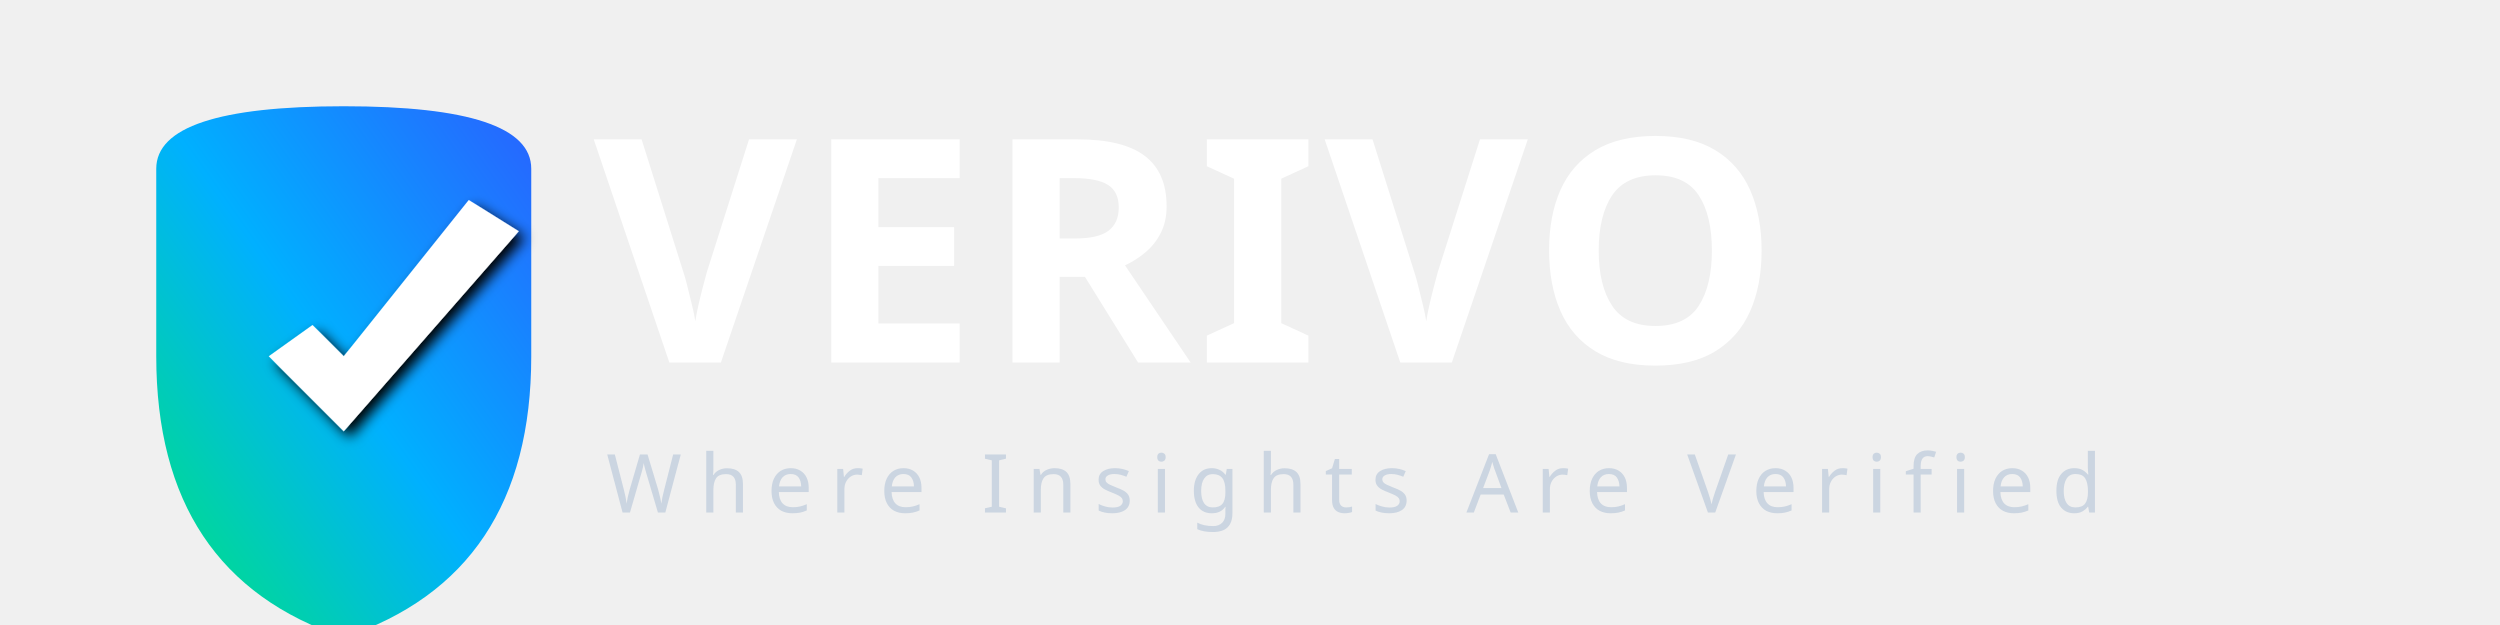
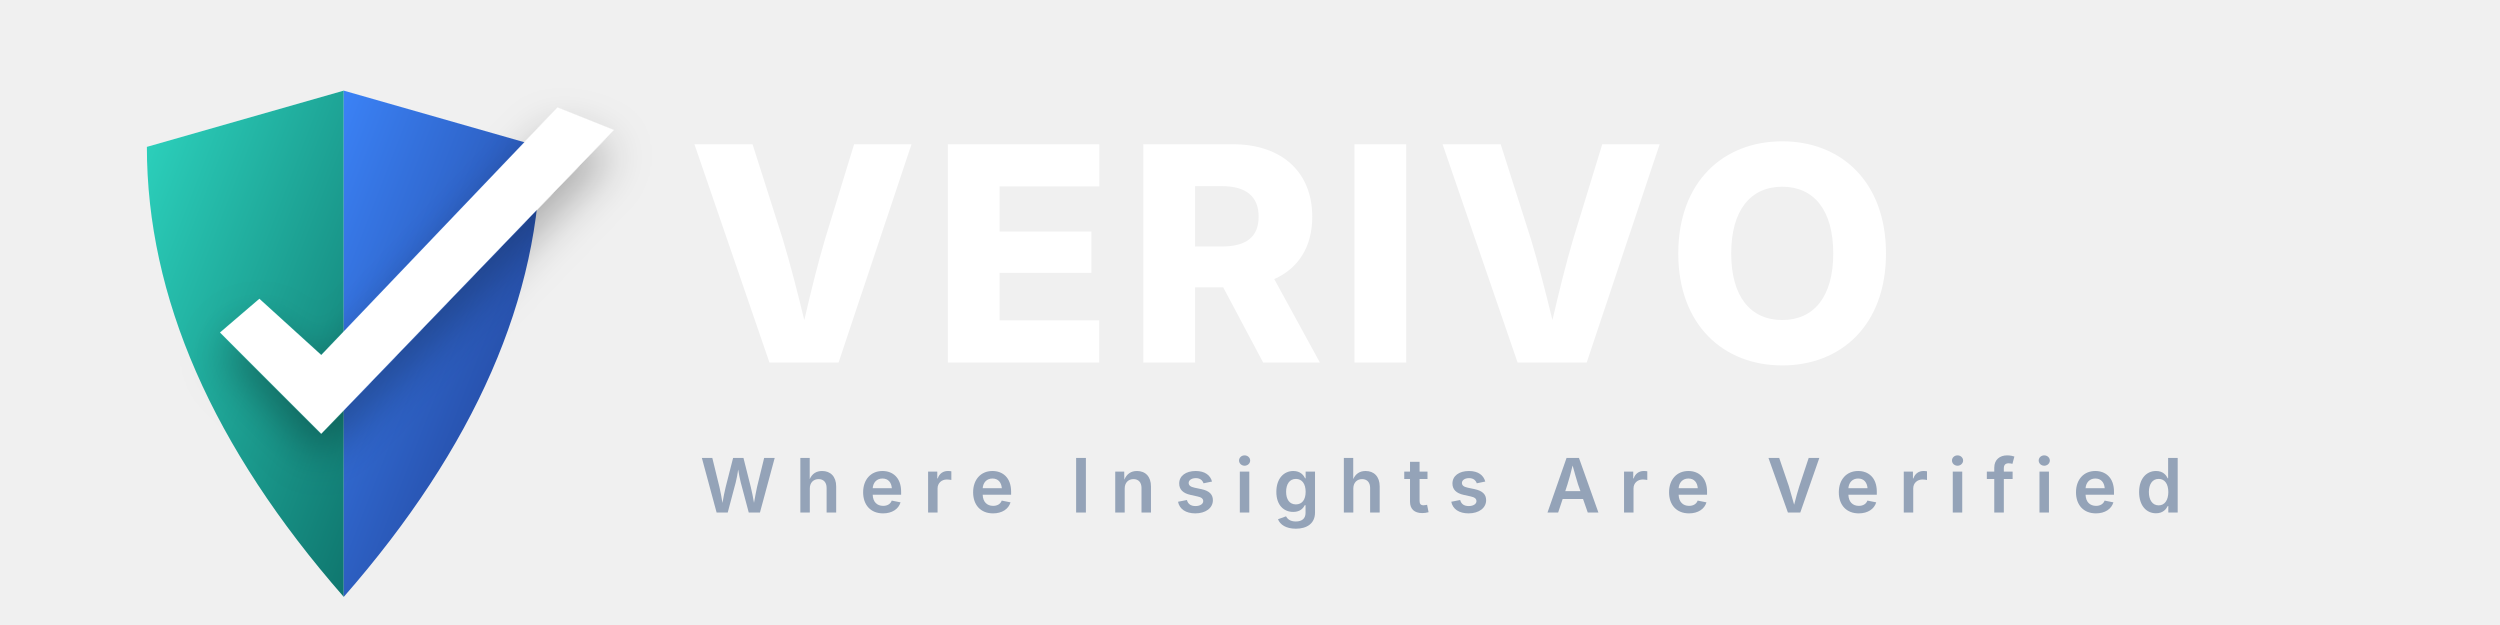
<svg xmlns="http://www.w3.org/2000/svg" viewBox="0 0 400 100" fill="none">
  <defs>
-     <linearGradient id="verivoShieldGradient" x1="0" y1="1" x2="1" y2="0">
-       <stop offset="0%" stop-color="#00E676" />
-       <stop offset="50%" stop-color="#00B0FF" />
-       <stop offset="100%" stop-color="#2962FF" />
+     <linearGradient id="gradLeft" x1="0%" y1="0%" x2="100%" y2="100%">
+       <stop offset="0%" stop-color="#2DD4BF" />
+       <stop offset="100%" stop-color="#0F766E" />
    </linearGradient>
-     <filter id="checkShadow" x="-20%" y="-20%" width="140%" height="140%">
-       <feGaussianBlur in="SourceAlpha" stdDeviation="1" />
-       <feOffset dx="1" dy="1" result="offsetblur" />
-       <feComponentTransfer>
-         <feFuncA type="linear" slope="0.3" />
-       </feComponentTransfer>
-       <feMerge>
-         <feMergeNode in="offsetblur" />
-         <feMergeNode in="SourceGraphic" />
-       </feMerge>
+     <linearGradient id="gradRight" x1="0%" y1="0%" x2="100%" y2="100%">
+       <stop offset="0%" stop-color="#3B82F6" />
+       <stop offset="100%" stop-color="#1E3A8A" />
+     </linearGradient>
+     <filter id="shadow" x="-50%" y="-50%" width="200%" height="200%">
+       <feDropShadow dx="0" dy="4" stdDeviation="4" flood-color="#000" flood-opacity="0.3" />
    </filter>
  </defs>
-   <g transform="translate(15, 12)">
-     <path d="M10 15           Q 10 5, 40 5           Q 70 5, 70 15           L 70 45           Q 70 80, 40 90           Q 10 80, 10 45           Z" fill="url(#verivoShieldGradient)" />
-     <path d="M 28 45           L 40 57           L 68 25           L 60 20           L 40 45           L 35 40 Z" fill="white" filter="url(#checkShadow)" />
+   <g transform="translate(10, 10) scale(0.9)">
+     <path d="M50 5 L15 15 Q15 55 50 95 Z" fill="url(#gradLeft)" />
+     <path d="M50 5 L85 15 Q85 55 50 95 Z" fill="url(#gradRight)" />
+     <path d="M28 48 L46 66 L98 12 L88 8 L46 52 L35 42 Z" fill="white" filter="url(#shadow)" />
  </g>
-   <g transform="translate(95, 0)">
-     <text x="0" y="58" fill="white" font-family="sans-serif" font-weight="800" font-size="50" letter-spacing="1">
+   <g transform="translate(110, 0)">
+     <text x="0" y="58" fill="white" font-family="'Inter', 'Segoe UI', sans-serif" font-weight="800" font-size="48" letter-spacing="2">
      VERIVO
    </text>
-     <text x="2" y="82" fill="#cbd5e1" font-family="sans-serif" font-weight="500" font-size="13" letter-spacing="2.8" text-transform="uppercase">
+     <text x="2" y="82" fill="#94A3B8" font-family="'Inter', 'Segoe UI', sans-serif" font-weight="600" font-size="12" letter-spacing="3" text-transform="uppercase">
      Where Insights Are Verified
    </text>
  </g>
</svg>
